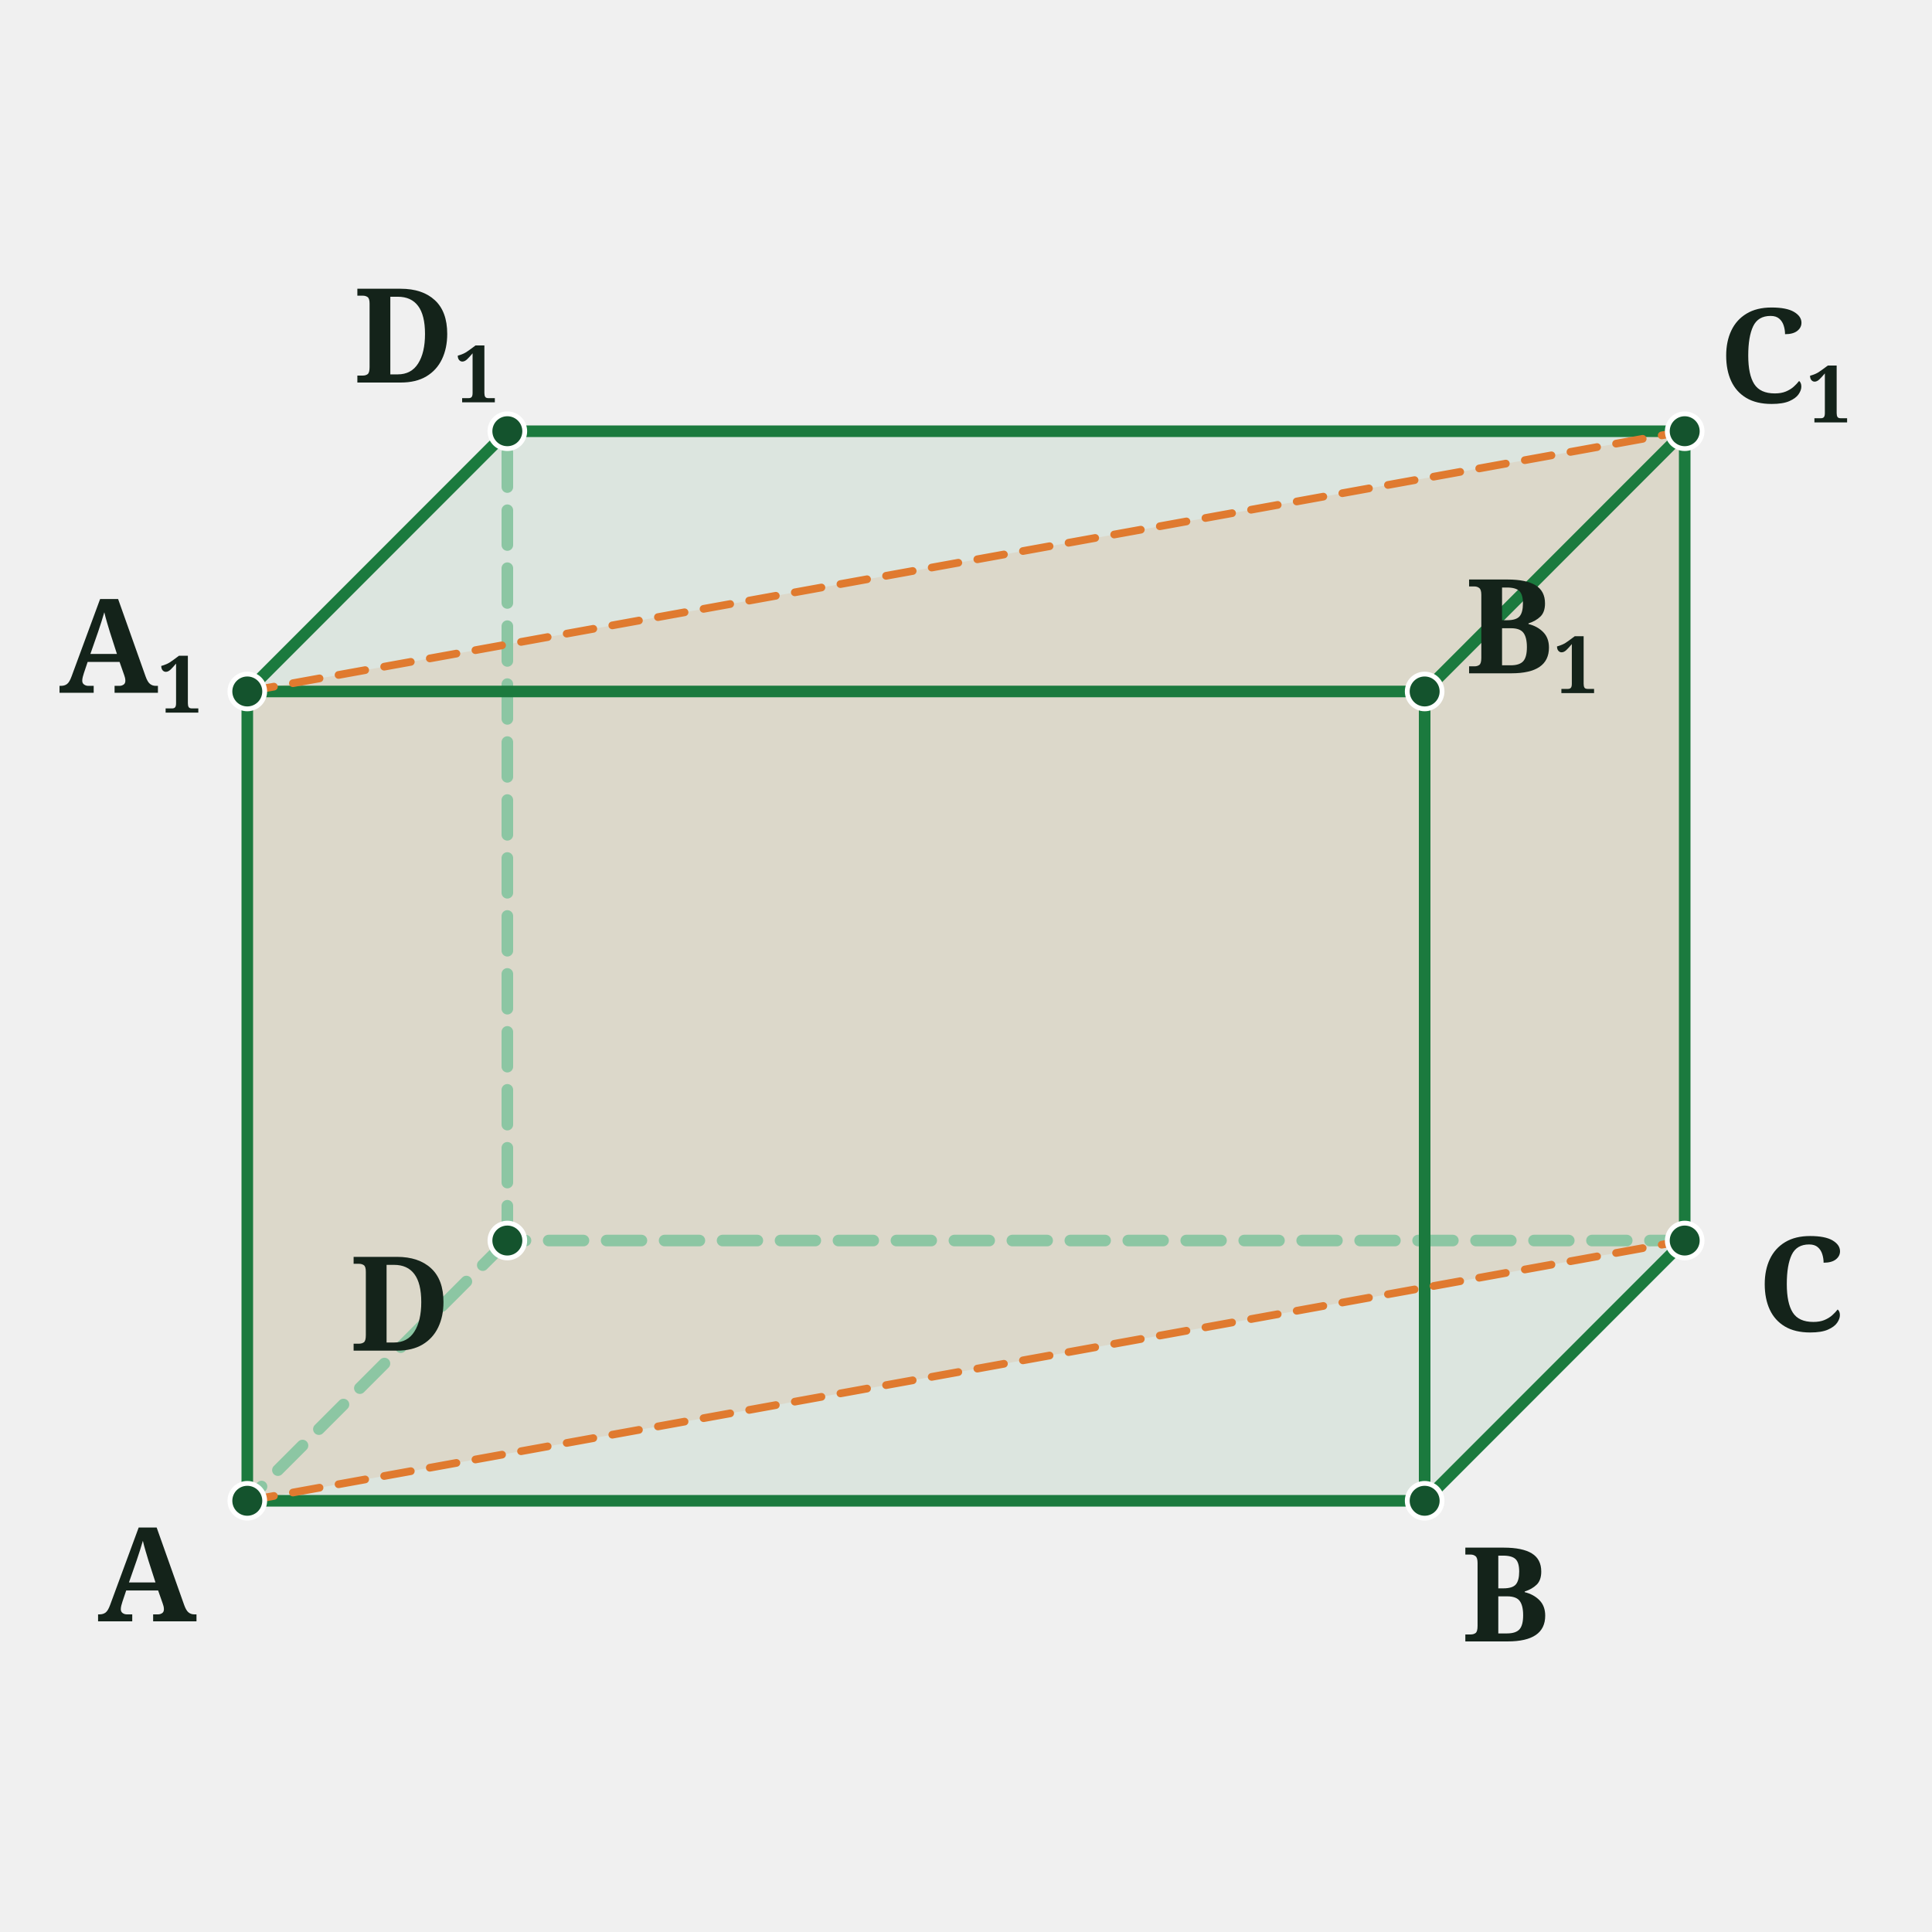
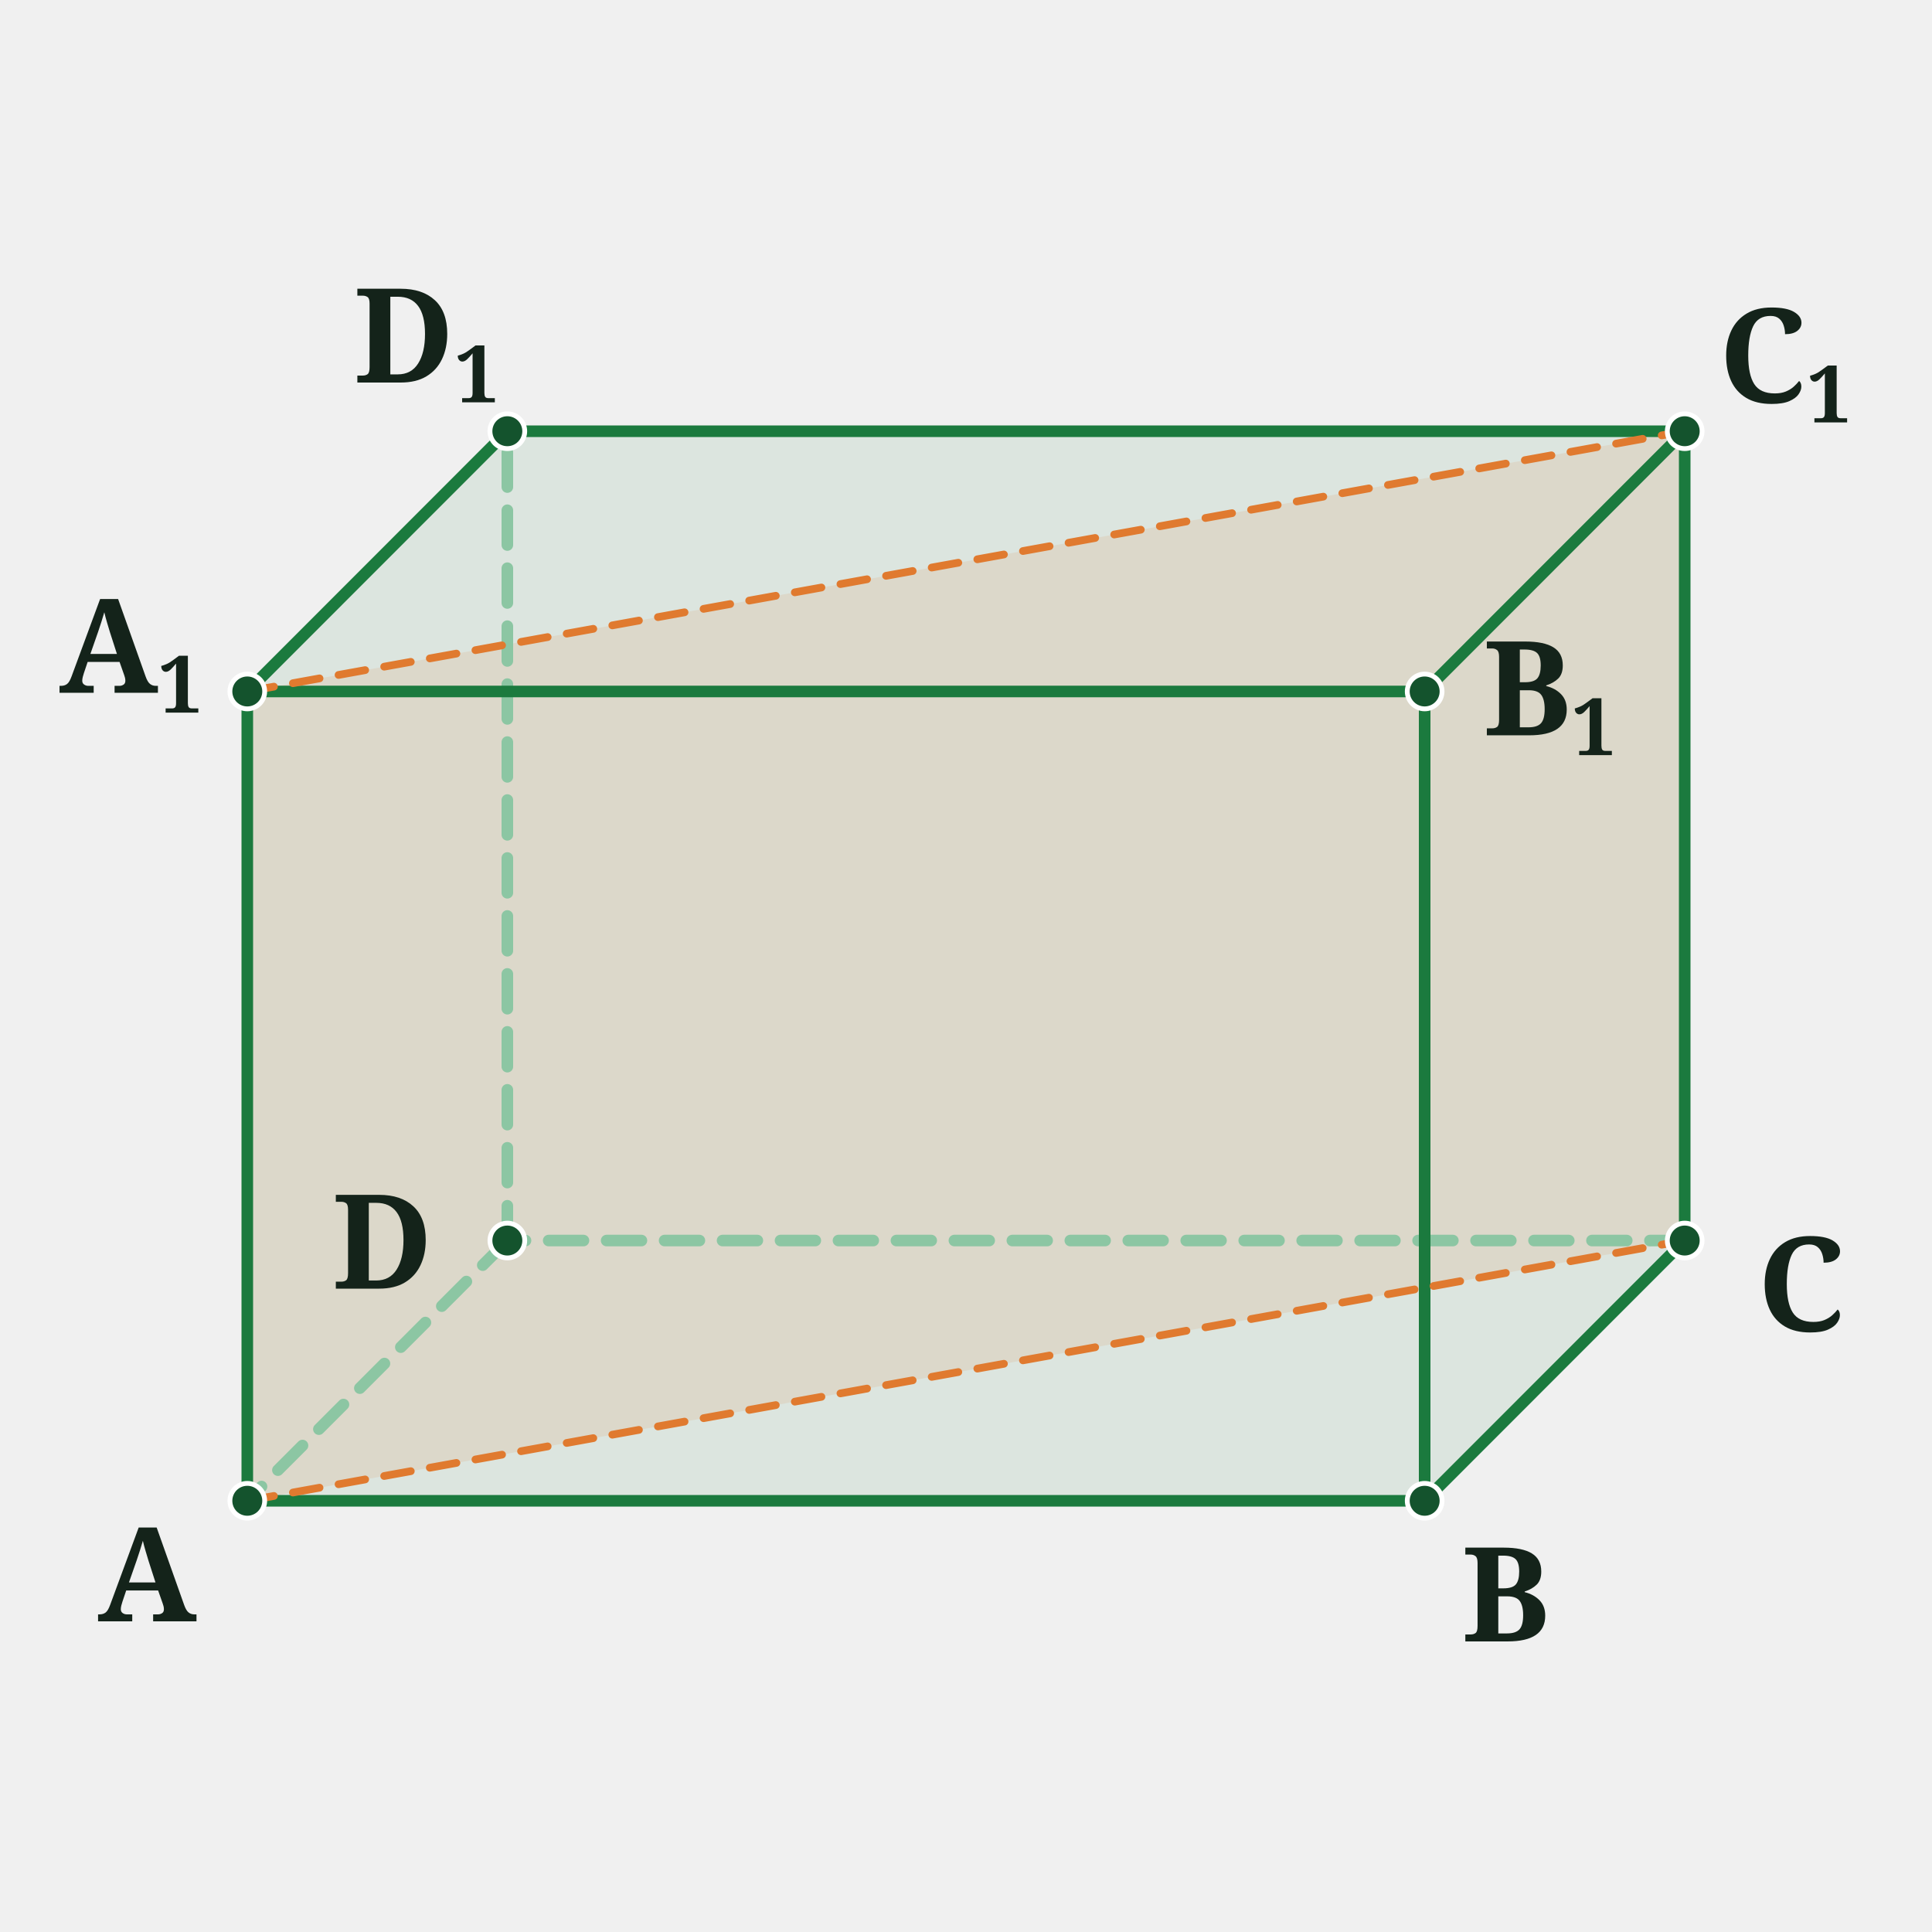
<svg xmlns="http://www.w3.org/2000/svg" viewBox="0 0 1000 1000" width="1000" height="1000">
  <polygon points="128.0,357.9 262.6,223.2 872.0,223.2 872.0,642.1 737.4,776.8 128.0,776.8" fill="#1B7A3E" fill-opacity="0.09" stroke="none" />
  <polygon points="128.0,776.8 872.0,642.1 872.0,223.2 128.0,357.9" fill="#E07A2F" fill-opacity="0.12" stroke="none" />
  <line x1="872.0" y1="642.1" x2="262.6" y2="642.1" stroke="#8CC6A3" stroke-width="6" stroke-dasharray="18,12" stroke-linecap="round" />
  <line x1="262.6" y1="642.1" x2="128.0" y2="776.8" stroke="#8CC6A3" stroke-width="6" stroke-dasharray="18,12" stroke-linecap="round" />
  <line x1="262.6" y1="642.1" x2="262.6" y2="223.2" stroke="#8CC6A3" stroke-width="6" stroke-dasharray="18,12" stroke-linecap="round" />
  <line x1="128.0" y1="776.8" x2="737.4" y2="776.8" stroke="#1B7A3E" stroke-width="6" stroke-linecap="round" />
  <line x1="128.0" y1="357.9" x2="737.4" y2="357.9" stroke="#1B7A3E" stroke-width="6" stroke-linecap="round" />
  <line x1="128.0" y1="776.8" x2="128.0" y2="357.9" stroke="#1B7A3E" stroke-width="6" stroke-linecap="round" />
  <line x1="737.4" y1="776.8" x2="872.0" y2="642.1" stroke="#1B7A3E" stroke-width="6" stroke-linecap="round" />
  <line x1="737.4" y1="357.9" x2="872.0" y2="223.2" stroke="#1B7A3E" stroke-width="6" stroke-linecap="round" />
  <line x1="737.4" y1="776.8" x2="737.4" y2="357.9" stroke="#1B7A3E" stroke-width="6" stroke-linecap="round" />
  <line x1="872.0" y1="223.2" x2="262.6" y2="223.2" stroke="#1B7A3E" stroke-width="6" stroke-linecap="round" />
  <line x1="872.0" y1="642.1" x2="872.0" y2="223.2" stroke="#1B7A3E" stroke-width="6" stroke-linecap="round" />
  <line x1="262.6" y1="223.2" x2="128.0" y2="357.9" stroke="#1B7A3E" stroke-width="6" stroke-linecap="round" />
  <line x1="128.0" y1="776.8" x2="872.0" y2="642.1" stroke="#E07A2F" stroke-width="4" stroke-dasharray="14,10" stroke-linecap="round" />
  <line x1="128.0" y1="357.9" x2="872.0" y2="223.2" stroke="#E07A2F" stroke-width="4" stroke-dasharray="14,10" stroke-linecap="round" />
  <circle cx="128.0" cy="776.8" r="9" fill="#14532D" stroke="#fff" stroke-width="2.5" />
  <circle cx="128.0" cy="357.9" r="9" fill="#14532D" stroke="#fff" stroke-width="2.5" />
  <circle cx="737.4" cy="776.8" r="9" fill="#14532D" stroke="#fff" stroke-width="2.5" />
  <circle cx="737.4" cy="357.9" r="9" fill="#14532D" stroke="#fff" stroke-width="2.5" />
  <circle cx="872.0" cy="642.1" r="9" fill="#14532D" stroke="#fff" stroke-width="2.5" />
  <circle cx="872.0" cy="223.2" r="9" fill="#14532D" stroke="#fff" stroke-width="2.5" />
  <circle cx="262.6" cy="642.1" r="9" fill="#14532D" stroke="#fff" stroke-width="2.5" />
  <circle cx="262.6" cy="223.2" r="9" fill="#14532D" stroke="#fff" stroke-width="2.5" />
  <text x="76.1" y="839.2" font-family="Lora, Georgia, serif" font-weight="700" font-size="68" fill="#14231A" text-anchor="middle">A</text>
  <text x="67.6" y="358.6" font-family="Lora, Georgia, serif" font-weight="700" font-size="68" fill="#14231A" text-anchor="middle">A<tspan font-size="41" baseline-shift="-25%">1</tspan>
  </text>
  <text x="779.4" y="849.6" font-family="Lora, Georgia, serif" font-weight="700" font-size="68" fill="#14231A" text-anchor="middle">B</text>
-   <text x="792.8" y="348.5" font-family="Lora, Georgia, serif" font-weight="700" font-size="68" fill="#14231A" text-anchor="middle">B<tspan font-size="41" baseline-shift="-25%">1</tspan>
+   <text x="802.0" y="380.6" font-family="Lora, Georgia, serif" font-weight="700" font-size="68" fill="#14231A" text-anchor="middle">B<tspan font-size="41" baseline-shift="-25%">1</tspan>
  </text>
  <text x="932.4" y="689.0" font-family="Lora, Georgia, serif" font-weight="700" font-size="68" fill="#14231A" text-anchor="middle">C</text>
  <text x="923.9" y="208.4" font-family="Lora, Georgia, serif" font-weight="700" font-size="68" fill="#14231A" text-anchor="middle">C<tspan font-size="41" baseline-shift="-25%">1</tspan>
  </text>
-   <text x="207.2" y="699.1" font-family="Lora, Georgia, serif" font-weight="700" font-size="68" fill="#14231A" text-anchor="middle">D</text>
+   <text x="198.0" y="667.0" font-family="Lora, Georgia, serif" font-weight="700" font-size="68" fill="#14231A" text-anchor="middle">D</text>
  <text x="220.6" y="198.0" font-family="Lora, Georgia, serif" font-weight="700" font-size="68" fill="#14231A" text-anchor="middle">D<tspan font-size="41" baseline-shift="-25%">1</tspan>
  </text>
</svg>
